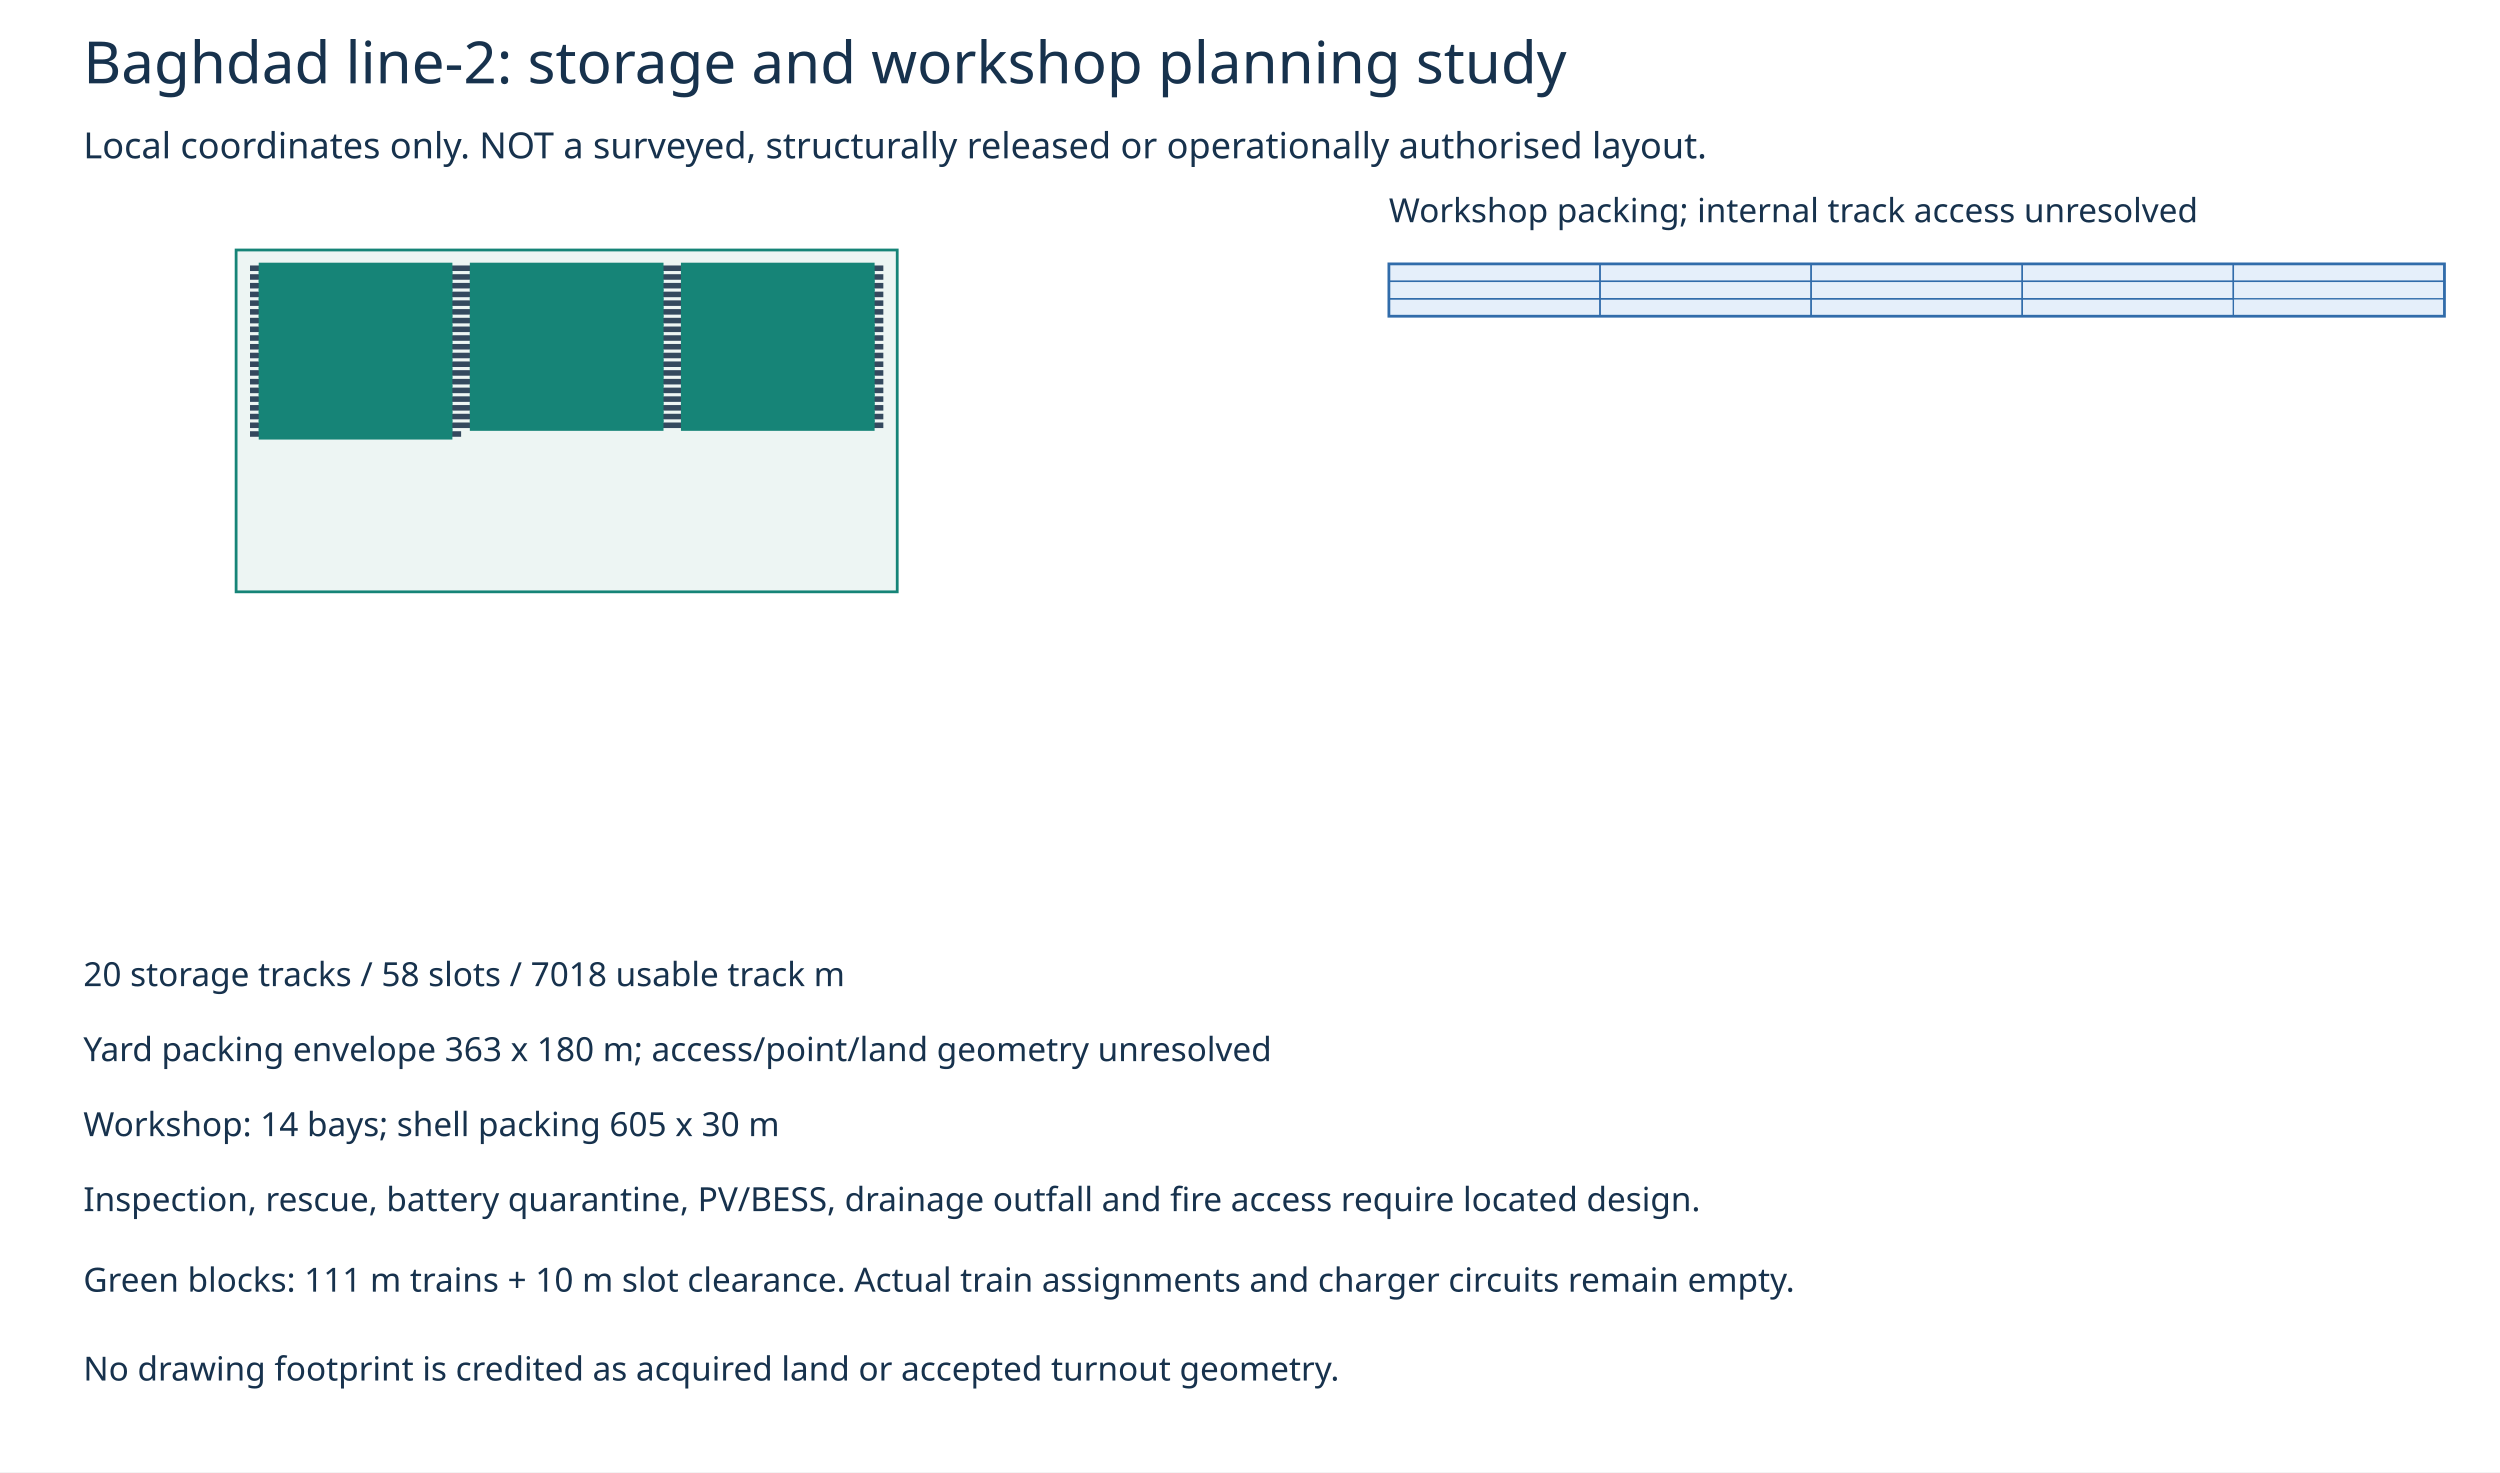
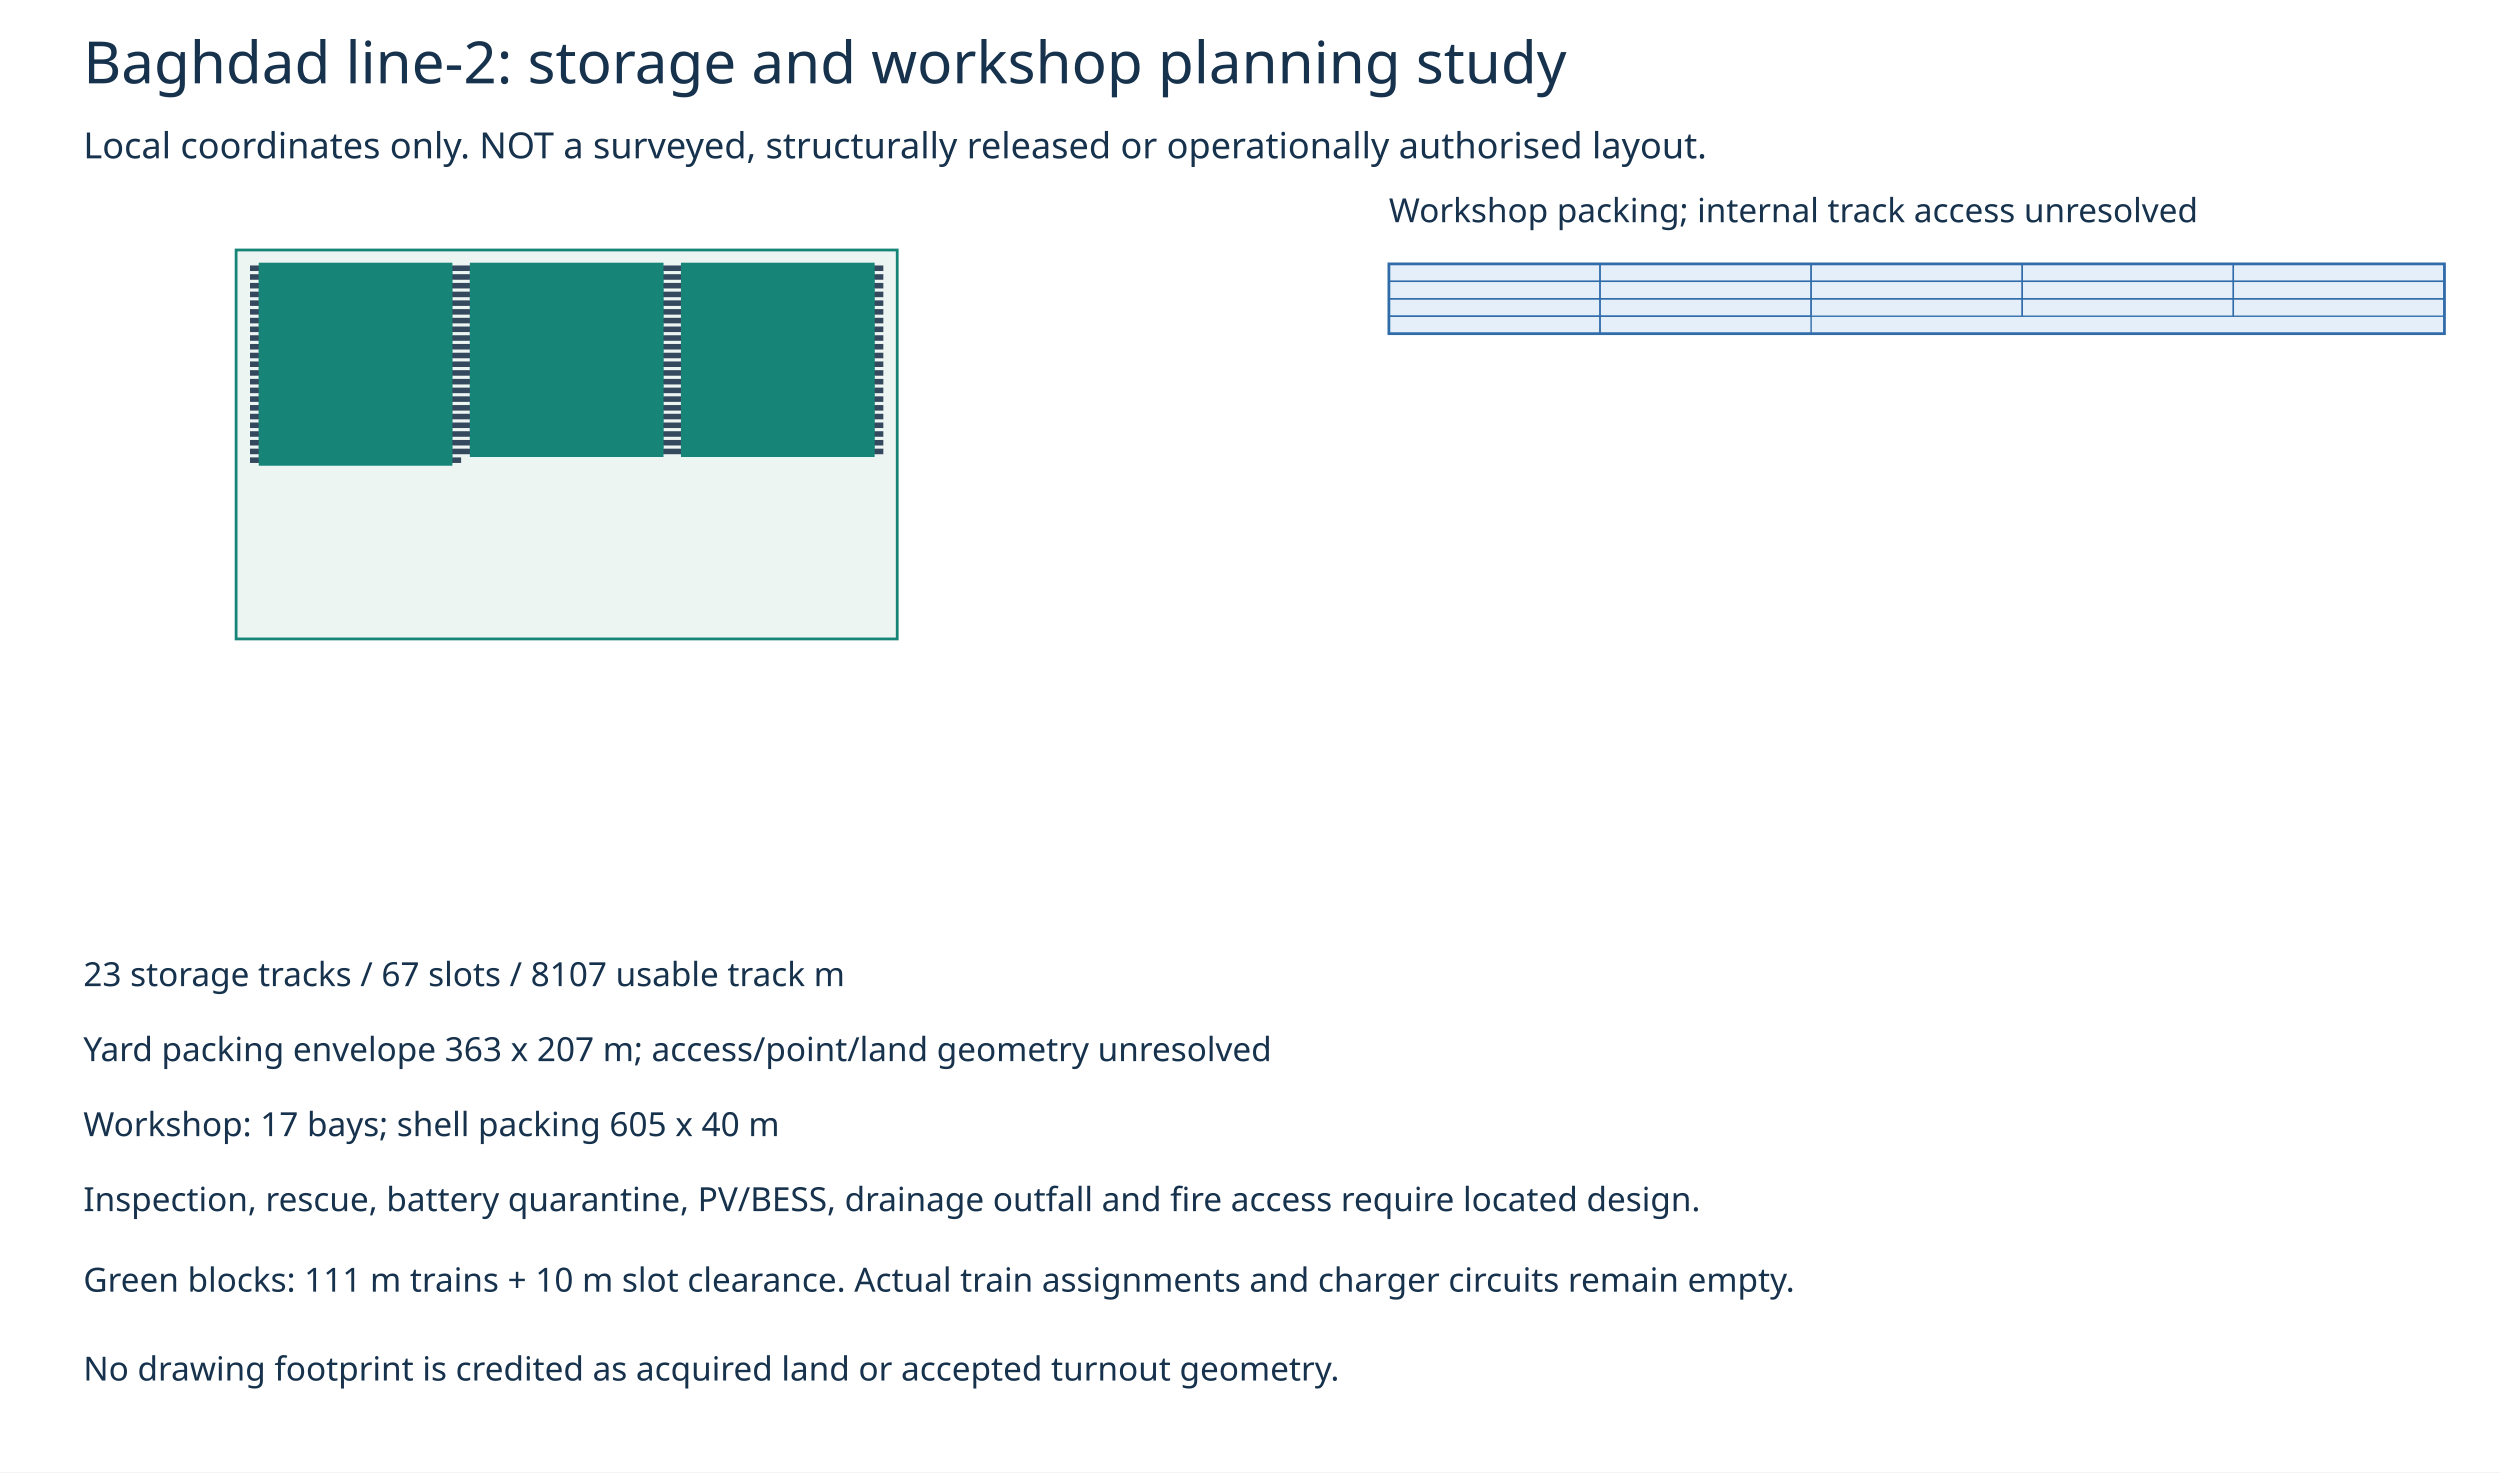
<svg xmlns="http://www.w3.org/2000/svg" width="900" height="530" viewBox="0 0 900 530">
  <rect width="900" height="530" fill="white" />
  <g font-family="sans-serif" fill="#17324d">
    <text x="30" y="30" font-size="21">Baghdad line-2: storage and workshop planning study</text>
    <text x="30" y="57" font-size="13">Local coordinates only. NOT a surveyed, structurally released or operationally authorised layout.</text>
-     <rect x="85" y="90" width="238.00" height="123.06" fill="#edf5f3" stroke="#168477" />
+     <rect x="85" y="90" width="238.00" height="140.02" fill="#edf5f3" stroke="#168477" />
    <path d="M90 96.57 H318.00" stroke="#34495e" stroke-width="2" />
    <rect x="93.14" y="94.57" width="69.72" height="4" fill="#168477" />
    <rect x="169.14" y="94.57" width="69.72" height="4" fill="#168477" />
    <rect x="245.14" y="94.57" width="69.72" height="4" fill="#168477" />
    <path d="M90 99.71 H318.00" stroke="#34495e" stroke-width="2" />
    <rect x="93.14" y="97.71" width="69.72" height="4" fill="#168477" />
    <rect x="169.14" y="97.71" width="69.72" height="4" fill="#168477" />
    <rect x="245.14" y="97.71" width="69.72" height="4" fill="#168477" />
    <path d="M90 102.85 H318.00" stroke="#34495e" stroke-width="2" />
    <rect x="93.14" y="100.85" width="69.72" height="4" fill="#168477" />
    <rect x="169.14" y="100.85" width="69.72" height="4" fill="#168477" />
    <rect x="245.14" y="100.85" width="69.72" height="4" fill="#168477" />
    <path d="M90 105.99 H318.00" stroke="#34495e" stroke-width="2" />
    <rect x="93.14" y="103.99" width="69.72" height="4" fill="#168477" />
    <rect x="169.14" y="103.99" width="69.72" height="4" fill="#168477" />
    <rect x="245.14" y="103.99" width="69.72" height="4" fill="#168477" />
    <path d="M90 109.13 H318.00" stroke="#34495e" stroke-width="2" />
    <rect x="93.14" y="107.13" width="69.72" height="4" fill="#168477" />
    <rect x="169.14" y="107.13" width="69.72" height="4" fill="#168477" />
    <rect x="245.14" y="107.13" width="69.72" height="4" fill="#168477" />
    <path d="M90 112.27 H318.00" stroke="#34495e" stroke-width="2" />
    <rect x="93.14" y="110.27" width="69.72" height="4" fill="#168477" />
    <rect x="169.14" y="110.27" width="69.72" height="4" fill="#168477" />
    <rect x="245.14" y="110.27" width="69.72" height="4" fill="#168477" />
    <path d="M90 115.41 H318.00" stroke="#34495e" stroke-width="2" />
    <rect x="93.14" y="113.41" width="69.72" height="4" fill="#168477" />
    <rect x="169.14" y="113.41" width="69.72" height="4" fill="#168477" />
    <rect x="245.14" y="113.41" width="69.72" height="4" fill="#168477" />
    <path d="M90 118.55 H318.00" stroke="#34495e" stroke-width="2" />
    <rect x="93.14" y="116.55" width="69.72" height="4" fill="#168477" />
    <rect x="169.14" y="116.55" width="69.72" height="4" fill="#168477" />
    <rect x="245.14" y="116.55" width="69.72" height="4" fill="#168477" />
    <path d="M90 121.69 H318.00" stroke="#34495e" stroke-width="2" />
    <rect x="93.14" y="119.69" width="69.72" height="4" fill="#168477" />
    <rect x="169.14" y="119.69" width="69.72" height="4" fill="#168477" />
    <rect x="245.14" y="119.69" width="69.72" height="4" fill="#168477" />
    <path d="M90 124.83 H318.00" stroke="#34495e" stroke-width="2" />
    <rect x="93.14" y="122.83" width="69.72" height="4" fill="#168477" />
    <rect x="169.14" y="122.83" width="69.72" height="4" fill="#168477" />
    <rect x="245.14" y="122.83" width="69.72" height="4" fill="#168477" />
    <path d="M90 127.98 H318.00" stroke="#34495e" stroke-width="2" />
    <rect x="93.14" y="125.98" width="69.72" height="4" fill="#168477" />
    <rect x="169.14" y="125.98" width="69.72" height="4" fill="#168477" />
    <rect x="245.14" y="125.98" width="69.72" height="4" fill="#168477" />
    <path d="M90 131.12 H318.00" stroke="#34495e" stroke-width="2" />
    <rect x="93.14" y="129.12" width="69.72" height="4" fill="#168477" />
    <rect x="169.14" y="129.12" width="69.72" height="4" fill="#168477" />
    <rect x="245.14" y="129.12" width="69.72" height="4" fill="#168477" />
    <path d="M90 134.26 H318.00" stroke="#34495e" stroke-width="2" />
    <rect x="93.14" y="132.26" width="69.72" height="4" fill="#168477" />
    <rect x="169.14" y="132.26" width="69.72" height="4" fill="#168477" />
    <rect x="245.14" y="132.26" width="69.72" height="4" fill="#168477" />
    <path d="M90 137.40 H318.00" stroke="#34495e" stroke-width="2" />
    <rect x="93.14" y="135.40" width="69.72" height="4" fill="#168477" />
    <rect x="169.14" y="135.40" width="69.72" height="4" fill="#168477" />
    <rect x="245.14" y="135.40" width="69.72" height="4" fill="#168477" />
    <path d="M90 140.54 H318.00" stroke="#34495e" stroke-width="2" />
    <rect x="93.14" y="138.54" width="69.72" height="4" fill="#168477" />
    <rect x="169.14" y="138.54" width="69.72" height="4" fill="#168477" />
    <rect x="245.14" y="138.54" width="69.72" height="4" fill="#168477" />
    <path d="M90 143.68 H318.00" stroke="#34495e" stroke-width="2" />
    <rect x="93.14" y="141.68" width="69.72" height="4" fill="#168477" />
    <rect x="169.14" y="141.68" width="69.72" height="4" fill="#168477" />
    <rect x="245.14" y="141.68" width="69.72" height="4" fill="#168477" />
    <path d="M90 146.82 H318.00" stroke="#34495e" stroke-width="2" />
    <rect x="93.14" y="144.82" width="69.72" height="4" fill="#168477" />
    <rect x="169.14" y="144.82" width="69.72" height="4" fill="#168477" />
    <rect x="245.14" y="144.82" width="69.72" height="4" fill="#168477" />
    <path d="M90 149.96 H318.00" stroke="#34495e" stroke-width="2" />
    <rect x="93.14" y="147.96" width="69.72" height="4" fill="#168477" />
    <rect x="169.14" y="147.96" width="69.72" height="4" fill="#168477" />
    <rect x="245.14" y="147.96" width="69.72" height="4" fill="#168477" />
    <path d="M90 153.10 H318.00" stroke="#34495e" stroke-width="2" />
    <rect x="93.14" y="151.10" width="69.72" height="4" fill="#168477" />
    <rect x="169.14" y="151.10" width="69.72" height="4" fill="#168477" />
    <rect x="245.14" y="151.10" width="69.72" height="4" fill="#168477" />
-     <path d="M90 156.24 H166.00" stroke="#34495e" stroke-width="2" />
+     <path d="M90 156.24 H318.00" stroke="#34495e" stroke-width="2" />
    <rect x="93.14" y="154.24" width="69.72" height="4" fill="#168477" />
-     <rect x="500" y="95" width="380.00" height="18.84" fill="#e5effa" stroke="#316caa" />
+     <rect x="169.14" y="154.24" width="69.72" height="4" fill="#168477" />
+     <rect x="245.14" y="154.24" width="69.72" height="4" fill="#168477" />
+     <path d="M90 159.38 H318.00" stroke="#34495e" stroke-width="2" />
+     <rect x="93.14" y="157.38" width="69.72" height="4" fill="#168477" />
+     <rect x="169.14" y="157.38" width="69.72" height="4" fill="#168477" />
+     <rect x="245.14" y="157.38" width="69.72" height="4" fill="#168477" />
+     <path d="M90 162.52 H318.00" stroke="#34495e" stroke-width="2" />
+     <rect x="93.14" y="160.52" width="69.72" height="4" fill="#168477" />
+     <rect x="169.14" y="160.52" width="69.72" height="4" fill="#168477" />
+     <rect x="245.14" y="160.52" width="69.72" height="4" fill="#168477" />
+     <path d="M90 165.66 H166.00" stroke="#34495e" stroke-width="2" />
+     <rect x="93.14" y="163.66" width="69.72" height="4" fill="#168477" />
+     <rect x="500" y="95" width="380.00" height="25.12" fill="#e5effa" stroke="#316caa" />
    <rect x="500.00" y="95.00" width="76.00" height="6.28" fill="none" stroke="#316caa" stroke-width="0.5" />
    <rect x="576.00" y="95.00" width="76.00" height="6.28" fill="none" stroke="#316caa" stroke-width="0.5" />
    <rect x="652.00" y="95.00" width="76.00" height="6.28" fill="none" stroke="#316caa" stroke-width="0.5" />
    <rect x="728.00" y="95.00" width="76.00" height="6.28" fill="none" stroke="#316caa" stroke-width="0.5" />
    <rect x="804.00" y="95.00" width="76.00" height="6.28" fill="none" stroke="#316caa" stroke-width="0.5" />
    <rect x="500.00" y="101.28" width="76.00" height="6.28" fill="none" stroke="#316caa" stroke-width="0.5" />
    <rect x="576.00" y="101.28" width="76.00" height="6.28" fill="none" stroke="#316caa" stroke-width="0.5" />
    <rect x="652.00" y="101.28" width="76.00" height="6.28" fill="none" stroke="#316caa" stroke-width="0.5" />
    <rect x="728.00" y="101.28" width="76.00" height="6.28" fill="none" stroke="#316caa" stroke-width="0.5" />
    <rect x="804.00" y="101.28" width="76.00" height="6.28" fill="none" stroke="#316caa" stroke-width="0.5" />
    <rect x="500.00" y="107.56" width="76.00" height="6.28" fill="none" stroke="#316caa" stroke-width="0.5" />
    <rect x="576.00" y="107.56" width="76.00" height="6.28" fill="none" stroke="#316caa" stroke-width="0.5" />
    <rect x="652.00" y="107.56" width="76.00" height="6.28" fill="none" stroke="#316caa" stroke-width="0.5" />
    <rect x="728.00" y="107.56" width="76.00" height="6.28" fill="none" stroke="#316caa" stroke-width="0.5" />
+     <rect x="804.00" y="107.56" width="76.00" height="6.28" fill="none" stroke="#316caa" stroke-width="0.5" />
+     <rect x="500.00" y="113.84" width="76.00" height="6.28" fill="none" stroke="#316caa" stroke-width="0.5" />
+     <rect x="576.00" y="113.84" width="76.00" height="6.28" fill="none" stroke="#316caa" stroke-width="0.5" />
    <text x="500" y="80" font-size="12">Workshop packing; internal track access unresolved</text>
-     <text x="30" y="355">20 storage tracks / 58 slots / 7018 usable track m</text>
-     <text x="30" y="382">Yard packing envelope 363 x 180 m; access/point/land geometry unresolved</text>
-     <text x="30" y="409">Workshop: 14 bays; shell packing 605 x 30 m</text>
+     <text x="30" y="355">23 storage tracks / 67 slots / 8107 usable track m</text>
+     <text x="30" y="382">Yard packing envelope 363 x 207 m; access/point/land geometry unresolved</text>
+     <text x="30" y="409">Workshop: 17 bays; shell packing 605 x 40 m</text>
    <text x="30" y="436">Inspection, rescue, battery quarantine, PV/BESS, drainage outfall and fire access require located design.</text>
    <text x="30" y="465">Green blocks: 111 m trains + 10 m slot clearance. Actual train assignments and charger circuits remain empty.</text>
    <text x="30" y="497">No drawing footprint is credited as acquired land or accepted turnout geometry.</text>
  </g>
</svg>
